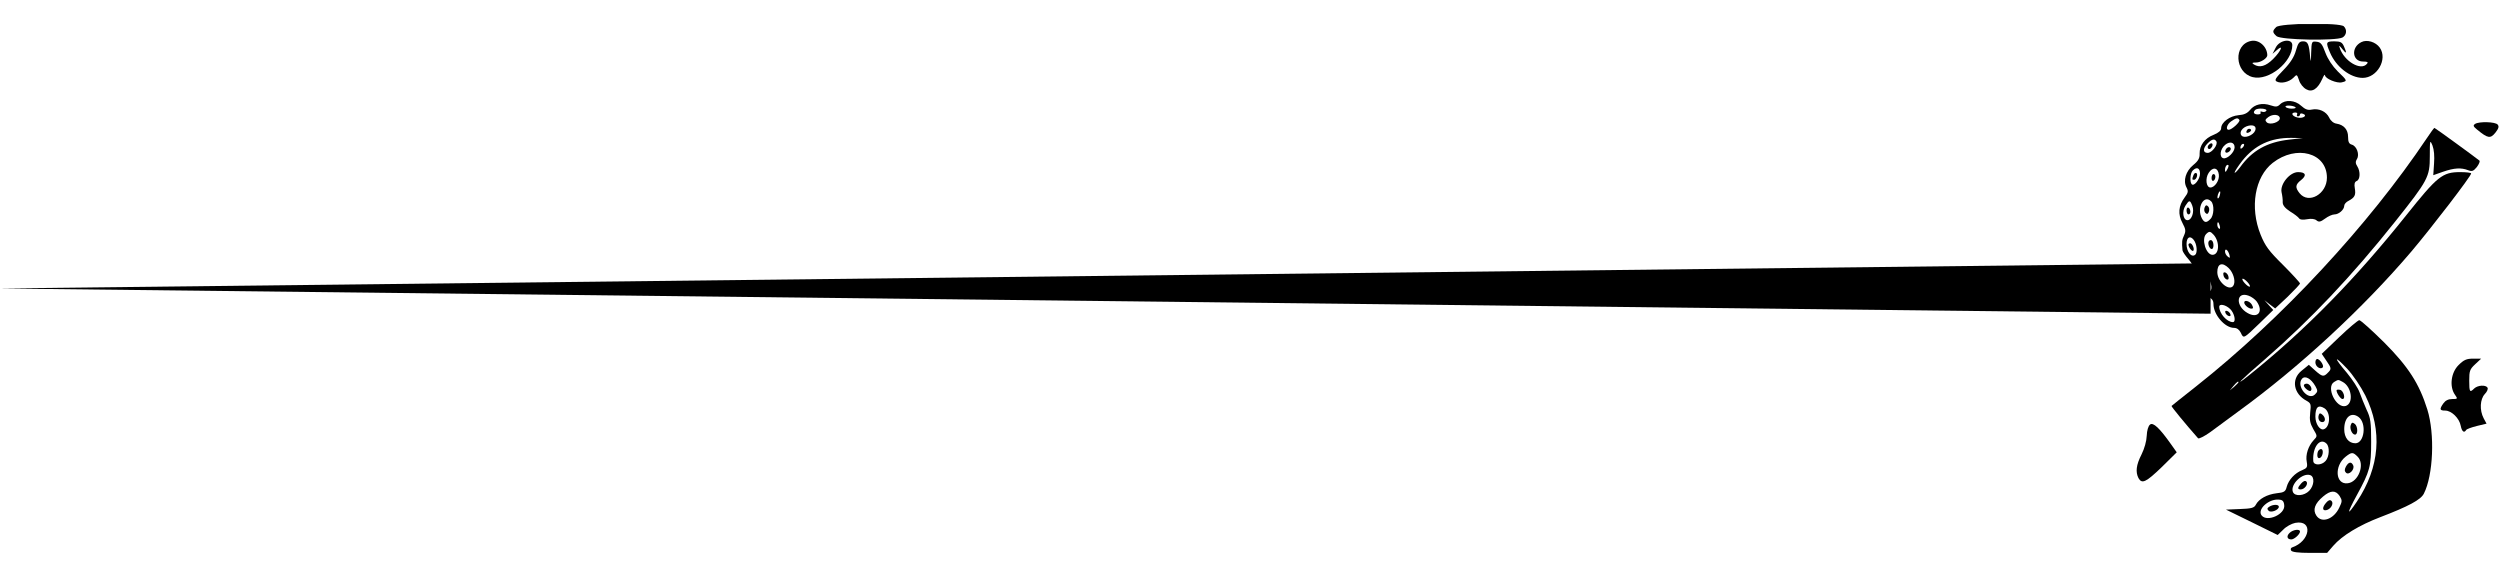
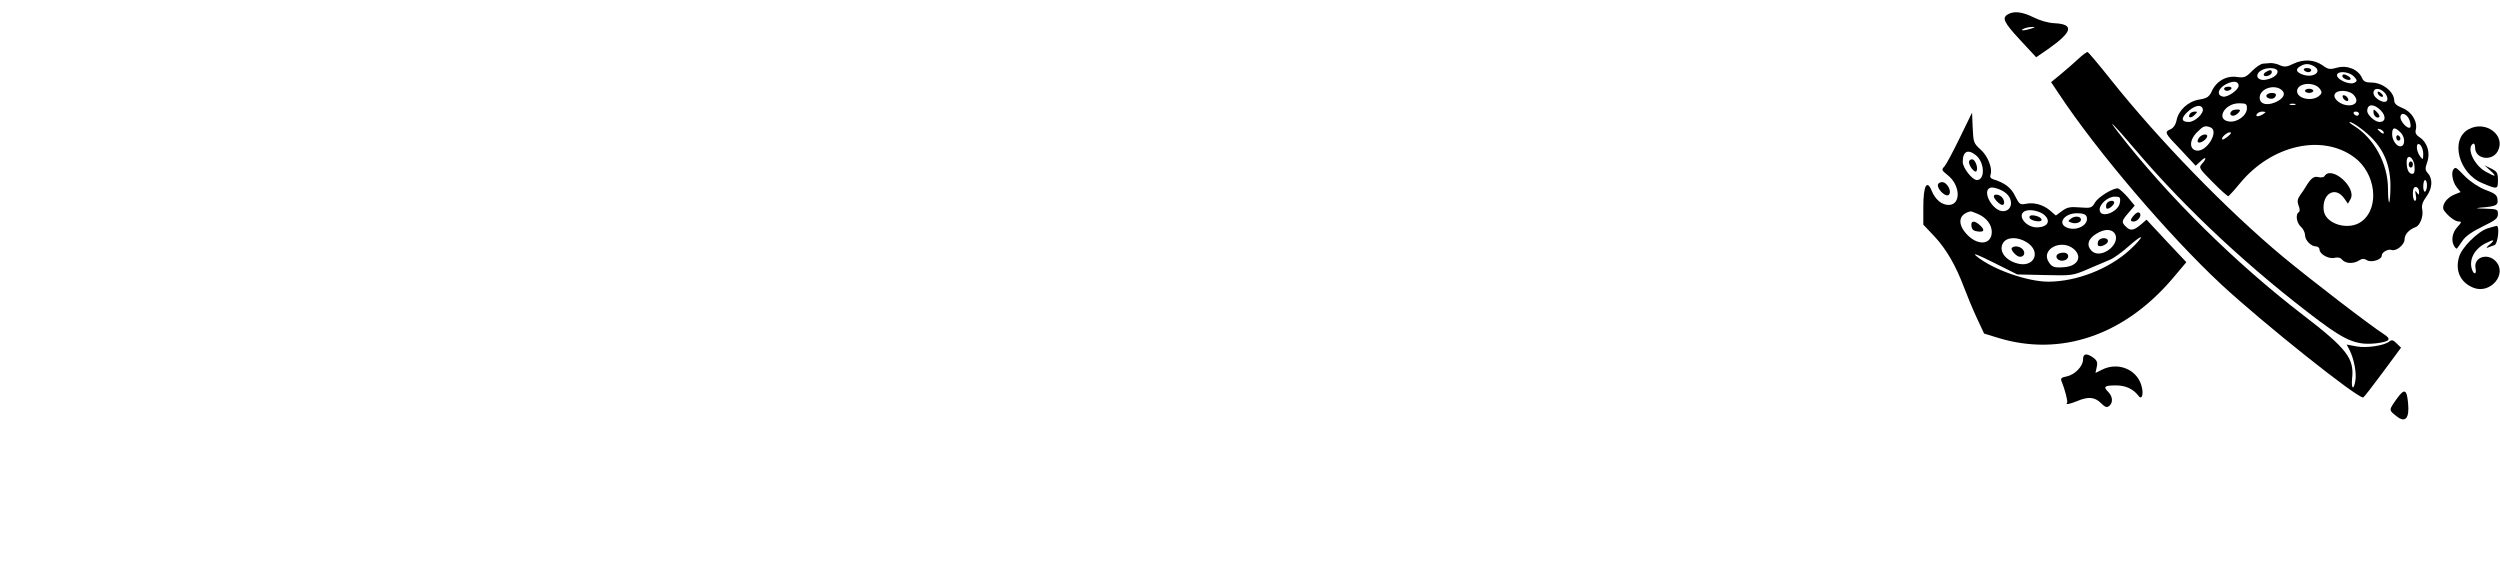
<svg xmlns="http://www.w3.org/2000/svg" viewBox="0 0 104 24">
-   <polygon points="0,12.0 91.96,10.95 91.96,13.05" />
-   <svg x="88.88" y="1.00" width="15.12" height="22.00" viewBox="0 0 189 275">
-     <g transform="translate(0,275) scale(0.1,-0.1)" fill="#000" stroke="none">
-       <path d="M726 2734 c-20 -20 -20 -27 2 -47 22 -20 308 -25 343 -7 21 12 25 40 7 58 -20 20 -332 17 -352 -4z" />
-       <path d="M595 2662 c-92 -19 -85 -164 9 -188 84 -21 206 78 206 166 0 37 -66 28 -86 -12 l-17 -33 22 19 c38 34 23 -4 -18 -45 -39 -39 -71 -48 -101 -29 -12 8 -9 10 12 10 24 0 58 22 58 38 -1 45 -44 83 -85 74z" />
-       <path d="M1169 2656 c-55 -27 -48 -101 9 -101 23 0 28 -3 20 -12 -31 -38 -118 13 -141 82 -6 16 -3 15 13 -5 22 -28 25 -23 8 15 -9 20 -18 25 -50 25 -43 0 -45 -5 -22 -58 31 -74 105 -132 170 -132 75 0 131 97 89 157 -21 30 -67 44 -96 29z" />
-       <path d="M829 2613 c-9 -33 -28 -64 -64 -101 -43 -44 -49 -54 -36 -61 23 -12 63 -3 86 19 19 20 19 19 30 -12 5 -18 22 -39 37 -47 31 -18 60 1 84 54 7 17 13 25 14 19 0 -18 63 -44 88 -37 29 7 29 8 -22 57 -27 27 -51 63 -64 97 -16 44 -24 55 -46 57 -25 3 -26 2 -28 -60 -1 -43 -2 -50 -5 -23 -6 72 -12 85 -37 85 -19 0 -26 -8 -37 -47z" />
-       <path d="M747 2333 c-14 -14 -22 -15 -49 -6 -43 15 -84 6 -108 -24 -14 -17 -31 -25 -60 -27 -45 -4 -90 -37 -90 -68 0 -12 -14 -24 -39 -34 -47 -18 -74 -56 -73 -98 1 -23 -7 -38 -33 -59 -39 -32 -54 -82 -35 -117 10 -19 9 -27 -10 -52 -32 -43 -36 -87 -11 -133 17 -32 18 -42 8 -64 -11 -23 -12 -34 -8 -78 1 -7 15 -28 31 -46 24 -28 30 -44 30 -81 0 -57 22 -94 67 -112 25 -11 33 -20 33 -40 0 -55 59 -124 107 -124 15 0 27 -9 35 -25 15 -32 13 -33 98 49 l71 69 -23 25 -23 26 28 -22 28 -21 65 61 c35 34 64 65 64 69 0 4 -40 48 -88 96 -75 74 -93 99 -117 158 -57 142 -30 300 63 373 123 96 282 53 282 -77 0 -85 -95 -139 -142 -81 -24 30 -23 45 8 69 30 24 24 41 -16 41 -43 0 -94 -62 -86 -104 4 -17 7 -41 6 -53 0 -16 13 -31 39 -48 22 -13 42 -29 46 -35 5 -8 20 -9 42 -5 21 4 40 2 49 -6 12 -10 21 -8 44 9 16 12 38 22 49 22 23 0 51 25 51 45 0 8 10 20 23 26 32 17 38 30 32 65 -4 23 -1 33 10 38 18 7 20 49 3 76 -10 15 -10 25 -2 38 15 23 -1 68 -27 75 -14 4 -19 14 -19 40 0 38 -22 63 -60 69 -15 2 -30 14 -38 31 -16 33 -54 50 -92 42 -19 -4 -33 1 -54 20 -32 30 -83 33 -109 8z m80 -16 c3 -4 -5 -7 -20 -7 -14 0 -28 4 -32 9 -6 11 41 8 52 -2z m-152 -18 c-4 -6 -14 -8 -22 -5 -8 3 -11 1 -8 -4 3 -6 -3 -10 -14 -10 -21 0 -27 11 -14 23 11 12 65 8 58 -4z m160 -19 c-3 -5 -1 -10 4 -10 6 0 11 4 11 10 0 5 7 7 16 3 25 -9 -1 -26 -30 -19 -28 7 -36 26 -10 26 8 0 12 -4 9 -10z m-90 -20 c0 -21 -52 -37 -68 -21 -10 10 -8 15 8 27 24 18 60 14 60 -6z m-210 -9 c5 -10 -40 -51 -56 -51 -17 0 -9 29 13 44 26 18 35 20 43 7z m82 -55 c-10 -25 -55 -42 -70 -27 -16 16 2 44 34 52 29 7 44 -4 36 -25z m177 -47 c-116 -13 -193 -57 -255 -143 -16 -21 -29 -34 -29 -28 0 5 18 33 39 60 66 83 148 121 256 120 l60 -1 -71 -8z m-379 -9 c10 -17 -23 -60 -45 -60 -26 0 -26 24 0 50 22 22 36 25 45 10z m95 -31 c0 -25 -37 -61 -58 -57 -23 5 -18 48 9 70 24 20 49 13 49 -13z m42 -1 c-7 -7 -12 -8 -12 -2 0 14 12 26 19 19 2 -3 -1 -11 -7 -17z m-81 -115 c-8 -15 -10 -15 -11 -2 0 17 10 32 18 25 2 -3 -1 -13 -7 -23z m-141 -21 c0 -29 -31 -68 -43 -55 -11 11 -8 58 5 71 21 21 38 14 38 -16z m98 -5 c4 -30 -21 -67 -44 -67 -22 0 -28 47 -9 76 21 33 49 28 53 -9z m5 -107 c-3 -12 -8 -19 -11 -16 -5 6 5 36 12 36 2 0 2 -9 -1 -20z m-45 -32 c17 -17 15 -74 -4 -92 -20 -21 -31 -20 -44 3 -29 55 10 127 48 89z m-98 -23 c12 -31 -3 -75 -25 -75 -23 0 -30 46 -11 75 20 31 24 31 36 0z m143 -105 c3 -11 1 -18 -4 -14 -5 3 -9 12 -9 20 0 20 7 17 13 -6z m-31 -47 c32 -38 28 -103 -7 -103 -34 0 -59 82 -33 108 16 16 22 15 40 -5z m-105 -25 c17 -21 21 -67 8 -78 -20 -16 -45 16 -45 56 0 35 18 46 37 22z m186 -78 c4 -17 3 -19 -9 -9 -8 6 -14 18 -14 26 0 20 16 8 23 -17z m-3 -70 c22 -22 35 -63 26 -85 -16 -42 -86 11 -86 65 0 45 26 54 60 20z m-111 -46 c24 -31 28 -74 7 -74 -31 0 -69 73 -49 93 11 12 21 8 42 -19z m221 -47 c0 -6 -9 -2 -20 8 -11 10 -20 23 -20 28 0 6 9 2 20 -8 11 -10 20 -23 20 -28z m35 -80 c37 -53 5 -91 -49 -59 -62 36 -58 112 5 90 16 -5 36 -20 44 -31z m-138 -39 c22 -21 32 -68 14 -68 -31 0 -71 45 -71 80 0 17 33 11 57 -12z" />
-       <path d="M575 2199 c-9 -14 -2 -20 14 -10 8 6 9 11 3 15 -6 3 -14 1 -17 -5z" />
-       <path d="M377 2123 c-10 -9 -9 -23 2 -23 5 0 11 7 15 15 5 15 -5 20 -17 8z" />
-       <path d="M465 2099 c-4 -6 -5 -13 -2 -16 7 -7 27 6 27 18 0 12 -17 12 -25 -2z" />
-       <path d="M296 1964 c-8 -21 -8 -24 3 -24 12 0 22 28 12 35 -5 3 -12 -2 -15 -11z" />
-       <path d="M390 1949 c0 -11 5 -17 10 -14 6 3 10 13 10 21 0 8 -4 14 -10 14 -5 0 -10 -9 -10 -21z" />
-       <path d="M354 1796 c-4 -10 -2 -22 4 -28 8 -8 13 -7 18 6 4 10 2 22 -4 28 -8 8 -13 7 -18 -6z" />
-       <path d="M260 1781 c0 -12 5 -21 10 -21 6 0 10 6 10 14 0 8 -4 18 -10 21 -5 3 -10 -3 -10 -14z" />
-       <path d="M376 1621 c-8 -12 3 -41 15 -41 12 0 12 37 0 45 -5 3 -12 1 -15 -4z" />
-       <path d="M270 1603 c0 -14 19 -38 25 -32 8 8 -5 39 -16 39 -5 0 -9 -3 -9 -7z" />
-       <path d="M452 1444 c1 -9 9 -19 16 -22 9 -3 13 2 10 14 -1 9 -9 19 -16 22 -9 3 -13 -2 -10 -14z" />
-       <path d="M340 1416 c0 -15 18 -31 26 -23 7 7 -7 37 -17 37 -5 0 -9 -6 -9 -14z" />
-       <path d="M560 1302 c0 -13 23 -32 37 -32 11 0 11 5 3 20 -10 19 -40 28 -40 12z" />
-       <path d="M462 1249 c2 -7 10 -15 17 -17 8 -3 12 1 9 9 -2 7 -10 15 -17 17 -8 3 -12 -1 -9 -9z" />
-       <path d="M1761 2231 c-12 -8 -11 -13 10 -30 56 -46 69 -48 95 -16 17 22 20 32 12 42 -12 15 -96 17 -117 4z" />
-       <path d="M1510 2157 c-305 -455 -756 -940 -1200 -1291 -69 -55 -127 -100 -128 -102 -3 -2 76 -98 138 -168 5 -4 32 10 62 31 29 22 96 71 148 109 318 231 648 536 899 831 105 124 311 392 311 406 0 4 -26 7 -57 7 -93 0 -119 -22 -281 -225 -264 -331 -526 -598 -814 -829 -91 -73 -48 -29 80 81 237 206 450 431 677 716 171 215 180 232 180 339 0 85 1 88 14 56 8 -21 11 -55 8 -94 l-4 -60 51 18 c58 20 94 22 130 8 21 -8 28 -5 46 17 11 15 17 29 13 33 -26 21 -231 170 -234 170 -2 0 -20 -24 -39 -53z m-980 -1270 c0 -2 -10 -12 -22 -23 l-23 -19 19 23 c18 21 26 27 26 19z" />
-       <path d="M1054 1122 l-91 -87 23 -34 c28 -40 29 -45 8 -65 -21 -22 -29 -20 -66 13 l-32 29 -38 -31 c-55 -44 -42 -120 26 -156 23 -13 24 -18 19 -62 -4 -38 -1 -55 16 -85 22 -37 22 -37 2 -58 -28 -30 -43 -76 -36 -112 5 -28 2 -33 -24 -44 -38 -15 -70 -50 -80 -86 -6 -25 -13 -30 -53 -34 -49 -6 -92 -29 -108 -60 -8 -16 -23 -20 -83 -22 l-72 -3 135 -66 134 -66 29 28 c15 16 43 31 62 35 95 18 79 -96 -17 -128 -6 -2 -8 -10 -4 -16 5 -8 38 -12 97 -12 l90 0 32 37 c46 53 135 107 245 149 146 56 210 90 226 122 49 96 58 310 18 438 -42 134 -98 221 -223 347 -65 64 -123 117 -131 117 -7 -1 -54 -40 -104 -88z m136 -304 c90 -183 75 -372 -44 -551 -54 -81 -54 -65 0 34 68 125 74 147 74 278 0 100 -3 123 -24 166 -12 28 -29 68 -36 89 -7 21 -37 67 -66 102 -70 82 -69 96 1 22 32 -35 70 -91 95 -140z m-260 49 c13 -24 13 -28 -2 -43 -35 -35 -99 43 -68 81 16 19 47 2 70 -38z m142 22 c47 -25 58 -111 16 -125 -50 -15 -105 99 -60 125 22 13 20 13 44 0z m-95 -137 c34 -21 31 -98 -3 -109 -21 -7 -44 28 -44 66 0 49 15 63 47 43z m177 -45 c44 -32 31 -137 -16 -137 -35 0 -58 29 -58 73 0 62 35 92 74 64z m-166 -139 c17 -17 15 -68 -5 -90 -21 -24 -63 -24 -64 0 -5 72 35 124 69 90z m162 -68 c39 -39 4 -132 -52 -138 -64 -8 -71 90 -11 138 32 25 38 25 63 0z m-246 -96 c23 -9 20 -54 -6 -81 -26 -27 -75 -31 -85 -6 -15 39 51 102 91 87z m152 -108 c14 -23 14 -28 -2 -61 -28 -60 -92 -83 -119 -41 -20 30 -8 63 35 99 39 33 65 34 86 3z m-288 -48 c6 -47 -88 -89 -117 -54 -26 31 36 88 89 83 19 -1 26 -8 28 -29z" />
-       <path d="M870 871 c0 -12 29 -35 36 -28 11 10 -5 37 -21 37 -8 0 -15 -4 -15 -9z" />
-       <path d="M1040 845 c0 -14 21 -45 31 -45 18 0 5 45 -13 48 -10 2 -18 1 -18 -3z" />
-       <path d="M948 718 c-7 -19 2 -38 18 -38 18 0 18 24 0 39 -10 9 -15 8 -18 -1z" />
-       <path d="M1114 665 c-7 -19 7 -50 22 -50 16 0 15 41 0 55 -13 10 -17 9 -22 -5z" />
-       <path d="M947 533 c-4 -3 -7 -15 -7 -25 0 -26 24 -17 28 10 3 21 -8 29 -21 15z" />
-       <path d="M1089 449 c-8 -15 -8 -24 0 -32 15 -15 46 16 38 37 -9 22 -24 20 -38 -5z" />
-       <path d="M857 362 c-21 -23 -21 -32 -3 -32 20 0 41 29 29 41 -6 6 -15 3 -26 -9z" />
-       <path d="M987 262 c-22 -24 -22 -44 -1 -40 24 4 41 35 28 48 -7 7 -16 5 -27 -8z" />
-       <path d="M690 240 c-11 -7 -12 -12 -3 -21 12 -12 53 4 53 21 0 13 -30 13 -50 0z" />
-       <path d="M930 991 c0 -22 25 -39 38 -27 8 8 -10 38 -26 44 -7 2 -12 -6 -12 -17z" />
-       <path d="M1674 976 c-39 -39 -48 -112 -18 -154 15 -21 14 -22 -15 -22 -20 0 -35 -8 -45 -22 -22 -31 -20 -38 9 -38 33 0 74 -40 81 -80 6 -30 18 -38 28 -21 3 5 28 14 56 21 l50 12 -15 28 c-22 42 -19 99 6 126 12 12 18 27 14 33 -9 16 -51 13 -69 -4 -23 -23 -26 -19 -26 41 0 50 3 59 31 85 l31 29 -42 0 c-34 0 -48 -6 -76 -34z" />
-       <path d="M70 667 c-9 -7 -16 -31 -17 -58 -1 -28 -12 -67 -27 -97 -28 -55 -32 -91 -16 -123 18 -32 39 -22 121 57 l78 77 -29 41 c-60 85 -94 117 -110 103z" />
-       <path d="M796 104 c-18 -17 -13 -34 9 -34 15 0 45 27 45 41 0 15 -37 10 -54 -7z" />
+   <svg x="80.01" y="0.50" width="23.99" height="17.00" viewBox="0 0 278 197">
+     <g transform="translate(0,197) scale(0.1,-0.1)" fill="#000" stroke="none">
+       <path d="M408 1959 c-30 -17 -21 -38 59 -124 l77 -83 57 39 c118 83 128 120 32 125 -30 1 -71 13 -101 28 -54 27 -95 32 -124 15z m112 -69 c-34 -11 -60 -11 -35 0 11 5 29 8 40 8 16 0 15 -2 -5 -8z" />
+       <path d="M745 1742 c-22 -20 -60 -54 -85 -74 l-44 -36 38 -57 c184 -278 527 -680 782 -918 202 -187 662 -554 685 -545 4 2 46 56 94 121 l88 119 -21 20 c-16 17 -24 19 -35 10 -24 -20 -109 -33 -159 -24 l-47 9 14 -27 c21 -42 34 -108 28 -146 -8 -50 -21 -42 -16 9 11 97 -25 144 -236 306 -326 250 -653 573 -890 879 -63 81 -23 41 78 -78 247 -291 560 -582 892 -831 129 -96 182 -116 272 -106 65 8 75 19 40 42 -69 44 -351 261 -488 374 -270 225 -597 561 -832 856 -57 72 -107 131 -111 132 -4 1 -25 -14 -47 -35z" />
+       <path d="M1785 1721 c-32 -16 -44 -17 -65 -8 -14 7 -34 11 -45 11 -11 -1 -28 -2 -38 -3 -10 -1 -33 -16 -52 -35 -30 -31 -38 -34 -74 -29 -50 7 -98 -20 -120 -68 -13 -28 -23 -35 -61 -41 -54 -9 -99 -51 -109 -99 -4 -21 -15 -38 -29 -44 -31 -14 -30 -17 50 -100 l71 -76 24 22 c26 26 32 15 6 -13 -16 -18 -14 -22 52 -88 38 -39 72 -69 76 -68 3 2 29 30 56 63 152 184 395 239 550 125 104 -76 124 -241 38 -308 -62 -49 -178 -15 -185 53 -8 79 55 117 98 58 l19 -27 13 23 c29 56 -93 163 -126 110 -3 -6 -16 -8 -29 -5 -22 6 -36 -5 -60 -44 -5 -9 -18 -29 -28 -42 -14 -20 -15 -31 -8 -51 7 -17 7 -28 1 -32 -17 -10 -11 -51 10 -70 11 -10 20 -28 20 -40 0 -25 29 -55 53 -55 9 0 17 -7 17 -15 0 -22 44 -47 72 -40 16 4 29 1 37 -9 16 -19 54 -21 81 -4 15 10 25 10 38 2 21 -14 72 2 72 22 0 16 30 33 48 27 21 -8 62 25 62 51 0 24 22 48 53 59 22 8 39 53 32 86 -4 19 2 36 20 61 29 39 32 85 8 112 -14 16 -15 23 -4 54 16 44 1 95 -35 119 -19 12 -24 23 -20 37 10 39 -20 88 -64 105 -29 12 -40 22 -40 37 -1 42 -56 86 -110 86 -27 0 -38 5 -45 22 -18 41 -71 63 -119 50 -36 -10 -44 -9 -70 10 -40 29 -93 32 -141 9z m96 -11 c47 -26 0 -61 -54 -41 -31 12 -34 26 -9 40 22 13 39 13 63 1z m-175 -21 c9 -16 -16 -38 -53 -45 -40 -8 -58 20 -28 42 23 17 71 18 81 3z m370 -30 c16 -17 16 -22 4 -29 -26 -16 -98 20 -84 41 10 17 61 9 80 -12z m-556 -44 c0 -20 -51 -56 -74 -53 -34 5 -26 40 13 60 35 18 61 15 61 -7z m394 -19 c9 -13 7 -20 -8 -32 -38 -28 -109 -9 -104 28 5 39 89 43 112 4z m-189 0 c25 -18 13 -44 -30 -62 -44 -18 -78 -5 -73 29 5 38 68 59 103 33z m500 -16 c9 -10 15 -26 11 -35 -8 -23 -66 8 -66 35 0 26 31 26 55 0z m-150 -10 c24 -26 13 -50 -24 -50 -37 0 -77 31 -68 53 9 24 69 22 92 -3z m-515 -64 c0 -34 -45 -68 -84 -64 -68 7 -26 88 46 88 34 0 38 -3 38 -24z m233 17 c-7 -2 -19 -2 -25 0 -7 3 -2 5 12 5 14 0 19 -2 13 -5z m-446 -19 c7 -22 -37 -64 -68 -64 -38 0 -38 21 2 55 31 26 59 30 66 9z m858 -8 c27 -28 24 -56 -6 -56 -22 0 -59 34 -59 53 0 35 32 36 65 3z m-556 -10 c-20 -18 -48 -25 -43 -11 4 8 15 15 27 15 11 0 18 -2 16 -4z m451 -6 c0 -5 -4 -10 -9 -10 -6 0 -13 5 -16 10 -3 6 1 10 9 10 9 0 16 -4 16 -10z m244 -32 c5 -15 7 -31 3 -34 -11 -11 -47 27 -47 48 0 29 33 18 44 -14z m-238 -37 c100 -73 145 -159 146 -277 0 -41 -3 -78 -6 -81 -3 -4 -6 26 -6 65 0 120 -67 244 -165 304 -16 10 -25 18 -19 18 6 0 29 -13 50 -29z m-722 3 c44 -17 -17 -119 -66 -112 -37 5 -36 51 1 88 31 31 39 34 65 24z m836 -26 c0 -6 -6 -5 -15 2 -8 7 -15 14 -15 16 0 2 7 1 15 -2 8 -4 15 -11 15 -16z m81 1 c21 -21 23 -60 3 -66 -19 -6 -44 27 -44 58 0 34 12 37 41 8z m-832 -18 c-13 -11 -26 -18 -28 -15 -7 7 21 34 36 34 10 0 8 -6 -8 -19z m941 -85 c-1 -29 -1 -30 -15 -12 -21 28 -21 73 0 56 8 -7 15 -27 15 -44z m-42 -59 c2 -27 -1 -37 -11 -37 -17 0 -27 21 -27 57 0 43 34 25 38 -20z m60 -92 c0 -14 -4 -28 -9 -31 -5 -3 -9 9 -9 25 0 17 4 31 9 31 5 0 9 -11 9 -25z m-38 -33 c0 -15 -2 -15 -11 -2 -8 12 -9 9 -5 -12 4 -16 2 -28 -4 -28 -11 0 -14 53 -4 63 10 10 24 -2 24 -21z" />
+       <path d="M1835 1690 c3 -5 13 -10 21 -10 8 0 14 5 14 10 0 6 -9 10 -21 10 -11 0 -17 -4 -14 -10z" />
+       <path d="M1650 1680 c-8 -5 -11 -12 -8 -16 10 -9 38 3 38 16 0 12 -10 13 -30 0z" />
+       <path d="M2020 1661 c0 -11 31 -24 39 -16 3 3 -1 10 -9 15 -19 12 -30 12 -30 1z" />
+       <path d="M1450 1600 c0 -5 6 -10 14 -10 8 0 18 5 21 10 3 6 -3 10 -14 10 -12 0 -21 -4 -21 -10z" />
+       <path d="M1840 1590 c0 -5 9 -10 20 -10 11 0 20 5 20 10 0 6 -9 10 -20 10 -11 0 -20 -4 -20 -10z" />
+       <path d="M1655 1570 c-8 -12 20 -24 35 -15 5 3 10 10 10 16 0 12 -37 12 -45 -1z" />
+       <path d="M2190 1582 c0 -12 19 -26 26 -19 2 2 -2 10 -11 17 -9 8 -15 8 -15 2z" />
+       <path d="M2022 1559 c2 -7 10 -15 17 -17 8 -3 12 1 9 9 -2 7 -10 15 -17 17 -8 3 -12 -1 -9 -9z" />
+       <path d="M1487 1493 c-12 -11 -8 -23 7 -23 7 0 19 7 26 15 10 12 9 15 -7 15 -11 0 -23 -3 -26 -7z" />
+       <path d="M1285 1479 c-12 -19 5 -23 22 -6 16 16 16 17 1 17 -9 0 -20 -5 -23 -11z" />
+       <path d="M2170 1488 c0 -18 18 -34 28 -24 3 4 -2 14 -11 23 -16 16 -17 16 -17 1z" />
+       <path d="M1330 1365 c-7 -9 -10 -19 -6 -22 8 -9 38 9 44 25 5 17 -23 15 -38 -3z" />
+       <path d="M2280 1366 c0 -9 5 -16 10 -16 6 0 10 4 10 9 0 6 -4 13 -10 16 -5 3 -10 -1 -10 -9z" />
+       <path d="M2340 1235 c0 -8 5 -15 10 -15 6 0 10 7 10 15 0 8 -4 15 -10 15 -5 0 -10 -7 -10 -15z" />
+       <path d="M177 1366 c-32 -66 -65 -128 -74 -139 -16 -17 -16 -19 14 -43 62 -48 66 -144 5 -144 -33 0 -64 25 -82 69 -23 56 -40 22 -40 -78 l0 -86 53 -56 c58 -62 103 -140 143 -246 14 -37 41 -103 61 -146 l36 -77 65 -20 c303 -94 611 11 845 287 l65 77 -96 102 -96 103 -29 -25 c-33 -28 -50 -30 -71 -8 -22 21 -20 28 14 67 l29 34 -35 42 c-20 22 -41 41 -47 41 -26 0 -94 -42 -109 -68 -16 -27 -20 -28 -73 -24 -47 4 -62 1 -86 -17 l-30 -22 -29 25 c-34 28 -78 40 -118 31 -25 -5 -30 -1 -49 37 -19 41 -51 65 -107 82 -12 4 -16 12 -12 22 11 29 -13 91 -49 122 -32 29 -34 34 -37 104 l-3 73 -58 -119z m76 -86 c43 -34 46 -120 5 -120 -22 0 -68 59 -68 87 0 51 24 64 63 33z m145 -183 c39 -32 30 -87 -14 -87 -50 0 -104 98 -61 113 14 5 55 -9 75 -26z m550 -44 c-6 -49 -98 -82 -98 -35 0 27 41 62 72 62 26 0 29 -3 26 -27z m-365 -61 c32 -28 18 -57 -29 -60 -62 -5 -111 67 -56 81 25 6 65 -4 85 -21z m-319 4 c40 -17 66 -51 66 -86 0 -60 -63 -69 -116 -16 -52 52 -46 102 14 115 1 1 18 -5 36 -13z m523 -12 c14 -38 -45 -72 -93 -54 -50 19 -16 70 47 70 27 0 42 -5 46 -16z m133 -78 c40 -50 -63 -133 -109 -87 -26 26 -17 58 23 82 37 23 69 24 86 5z m75 -83 c-101 -92 -255 -152 -391 -153 -104 0 -272 60 -349 124 -20 17 8 6 84 -32 l114 -57 132 -3 c130 -3 135 -3 207 28 40 17 89 38 108 46 19 8 59 37 89 64 30 27 57 47 60 44 3 -3 -21 -31 -54 -61z m-498 38 c77 -47 35 -130 -51 -101 -57 18 -84 64 -60 99 19 27 68 28 111 2z m229 -34 c42 -37 18 -82 -46 -87 -47 -4 -60 0 -75 24 -41 62 61 115 121 63z" />
+       <path d="M220 1247 c0 -19 27 -53 35 -45 12 12 -4 58 -20 58 -8 0 -15 -6 -15 -13z" />
+       <path d="M340 1081 c0 -12 29 -41 41 -41 13 0 11 24 -3 38 -14 14 -38 16 -38 3z" />
+       <path d="M883 1045 c-3 -9 -3 -19 1 -22 7 -7 36 16 36 28 0 15 -30 10 -37 -6z" />
+       <path d="M512 978 c5 -15 58 -24 58 -10 0 11 -24 22 -47 22 -8 0 -13 -6 -11 -12z" />
+       <path d="M232 938 c2 -17 11 -24 31 -26 31 -4 35 8 9 31 -26 24 -44 21 -40 -5z" />
+       <path d="M713 975 c-17 -13 -17 -14 0 -20 20 -8 47 0 47 14 0 16 -28 20 -47 6z" />
+       <path d="M843 865 c-3 -9 -3 -18 0 -21 10 -10 47 7 47 22 0 19 -39 18 -47 -1z" />
+       <path d="M427 833 c-9 -8 22 -43 39 -43 20 0 27 19 14 35 -13 16 -42 20 -53 8z" />
+       <path d="M644 799 c-9 -15 10 -32 32 -27 30 5 30 38 0 38 -14 0 -28 -5 -32 -11z" />
+       <path d="M2629 1405 c-91 -49 -49 -213 66 -260 73 -31 75 -30 75 14 0 36 -4 42 -32 56 l-33 16 28 -25 c34 -31 27 -33 -23 -5 -56 32 -93 114 -60 134 6 3 10 -5 10 -19 0 -55 82 -68 109 -17 41 76 -58 151 -140 106z" />
+       <path d="M2557 1213 c-14 -13 -6 -61 13 -86 l20 -25 -30 -12 c-41 -17 -65 -56 -49 -78 22 -29 53 -52 71 -52 14 0 13 -4 -7 -26 -26 -28 -32 -67 -15 -94 5 -8 11 -12 13 -10 2 3 14 20 26 37 14 22 48 45 97 69 62 30 74 39 74 60 0 23 -3 24 -62 26 -43 1 -50 2 -23 5 76 6 87 11 83 40 -2 21 -13 29 -57 45 -33 13 -71 38 -98 64 -47 48 -46 47 -56 37z" />
+       <path d="M70 1135 c0 -24 40 -59 53 -46 16 16 -8 61 -33 61 -11 0 -20 -7 -20 -15z" />
+       <path d="M1017 992 c-21 -23 -21 -32 -3 -32 20 0 41 29 29 41 -6 6 -15 3 -26 -9z" />
+       <path d="M2720 927 c-48 -16 -126 -93 -138 -140 -19 -67 9 -123 72 -147 81 -30 162 67 106 128 -40 43 -108 20 -98 -33 6 -28 -6 -34 -16 -9 -18 47 9 101 64 129 41 21 49 18 20 -6 -14 -11 -18 -18 -10 -15 8 3 23 9 33 12 17 6 27 95 10 93 -5 -1 -24 -6 -43 -12z" />
+       <path d="M770 295 c0 -33 -40 -74 -80 -82 -24 -4 -29 -10 -24 -22 17 -41 32 -100 27 -105 -11 -11 14 -6 50 9 52 22 84 19 113 -10 21 -21 29 -23 40 -14 20 16 17 46 -5 68 -25 25 -18 31 38 31 46 0 83 -17 108 -50 18 -24 27 11 13 54 -25 76 -115 110 -190 71 l-30 -15 6 29 c5 22 1 32 -17 45 -33 23 -49 20 -49 -9z" />
+       <path d="M2282 105 c-39 -55 -39 -54 0 -84 41 -33 62 -10 55 62 -6 70 -18 74 -55 22z" />
    </g>
  </svg>
</svg>
